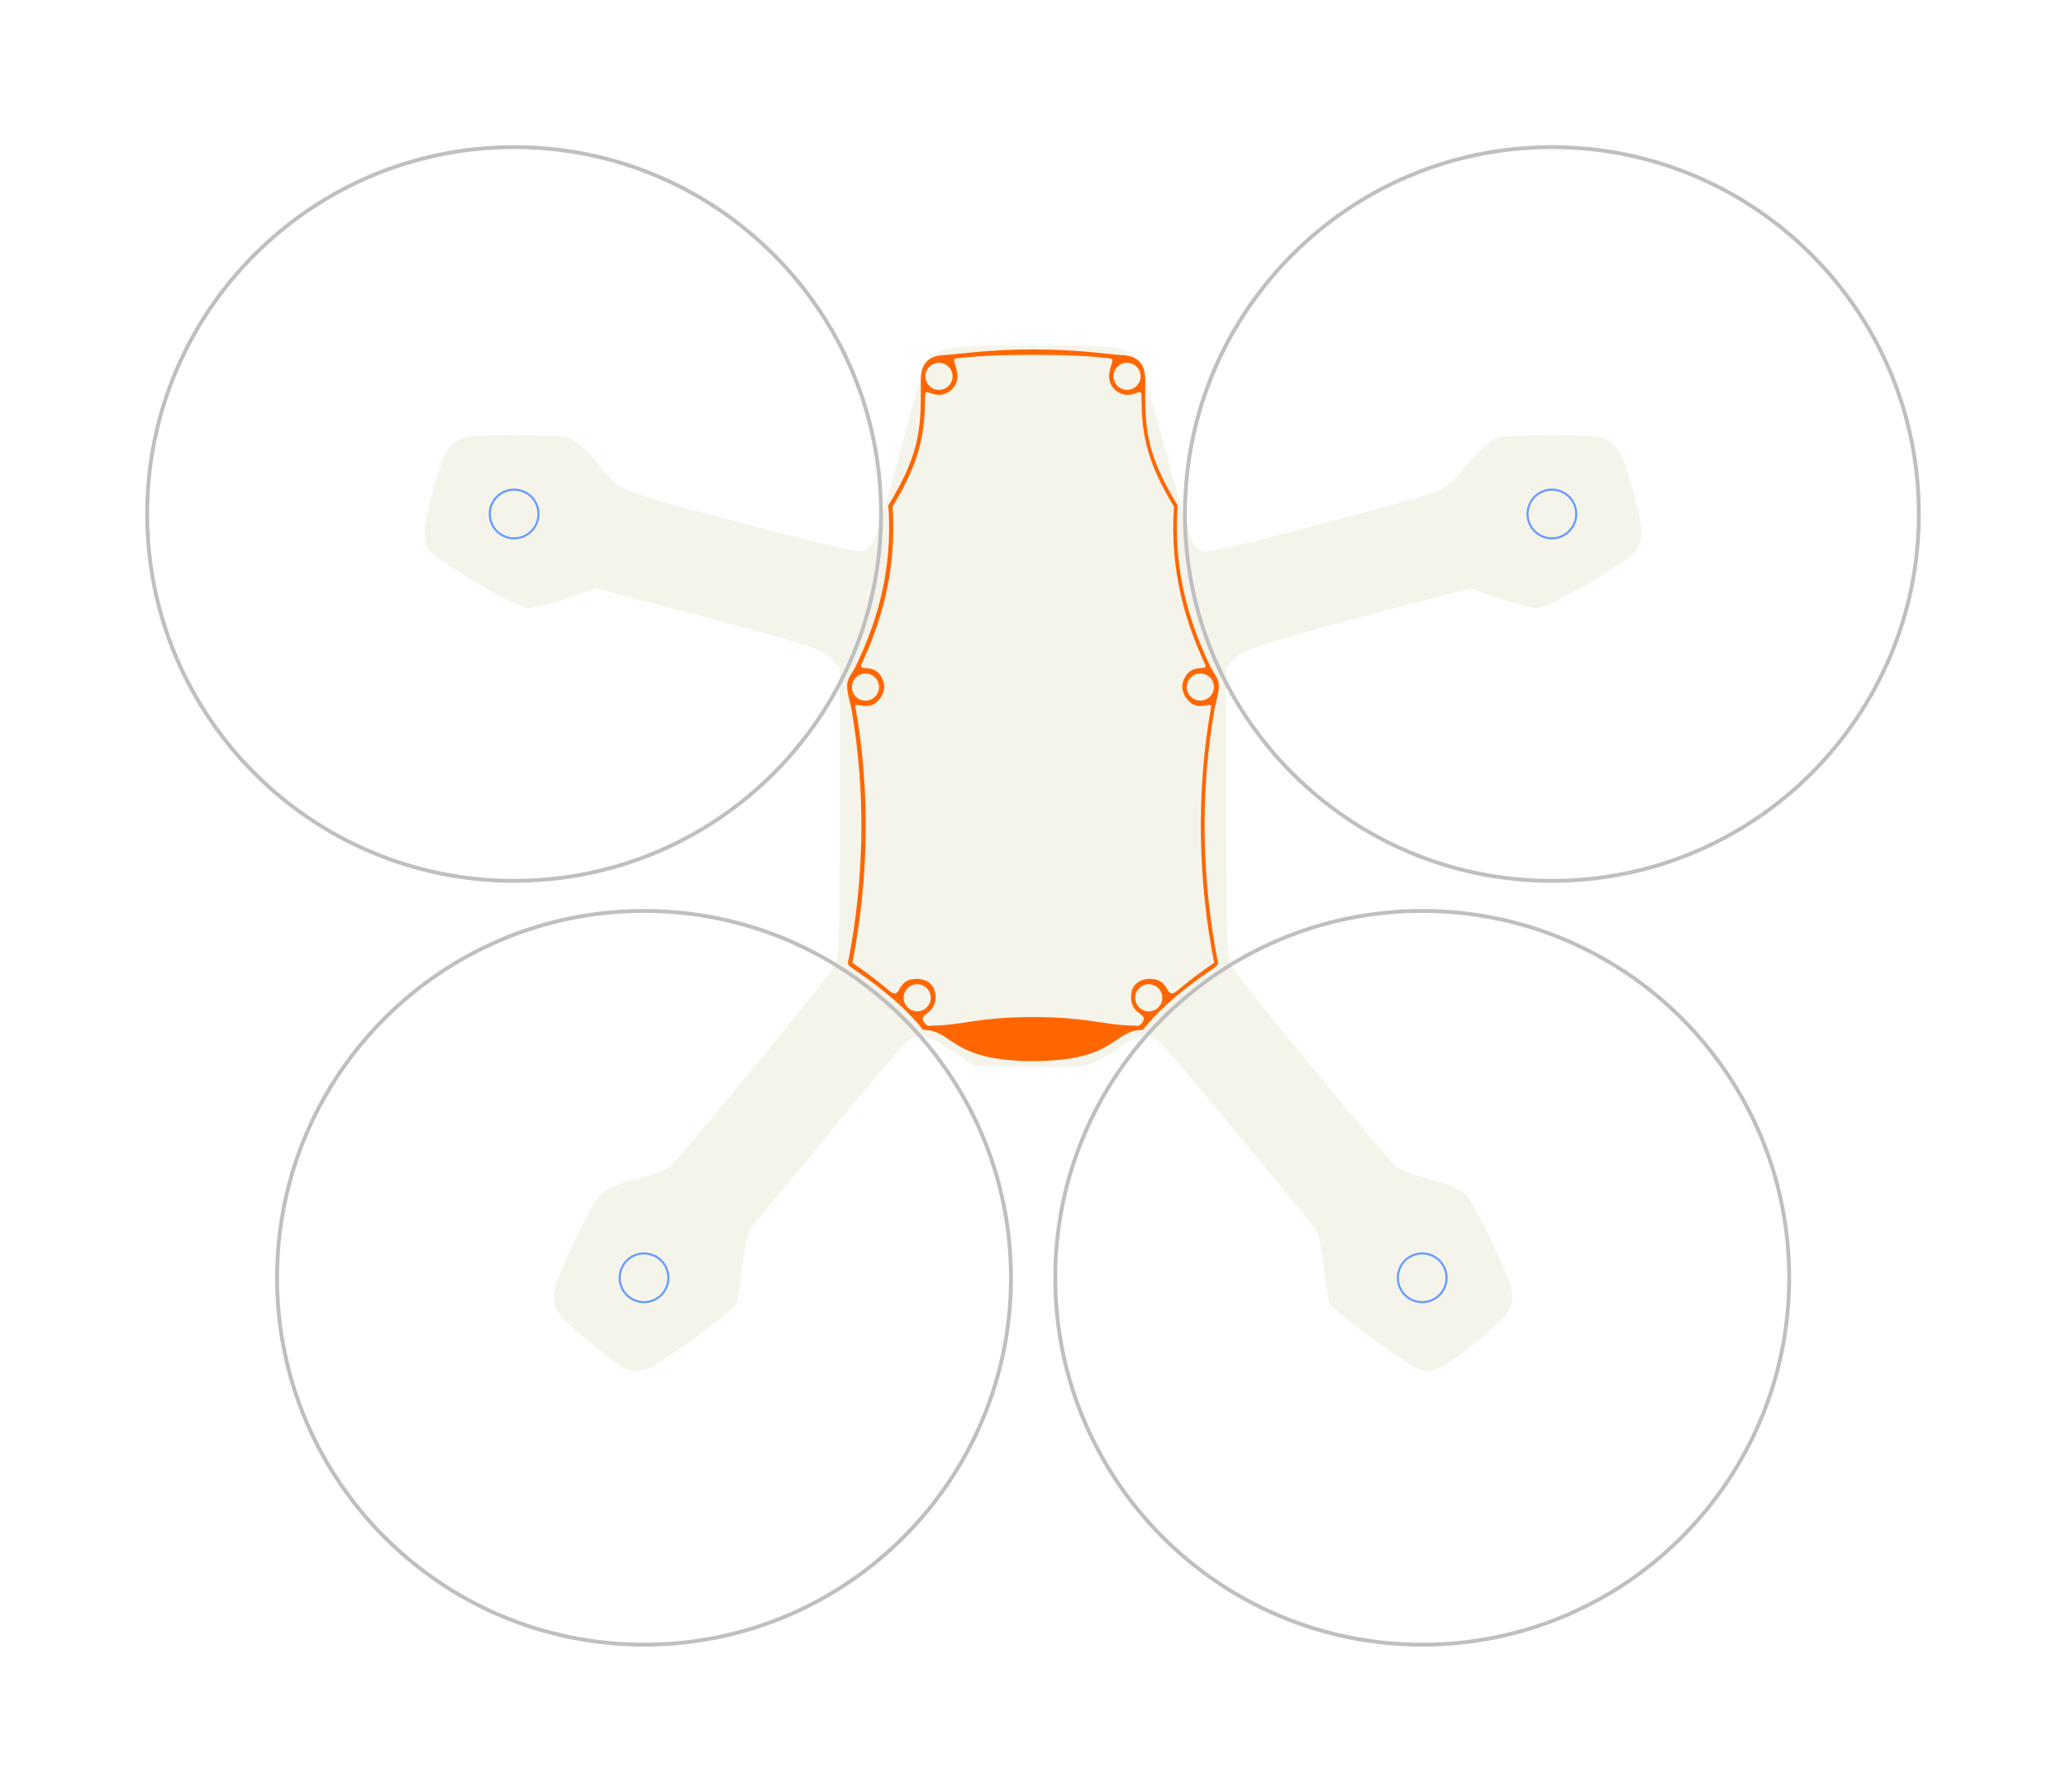
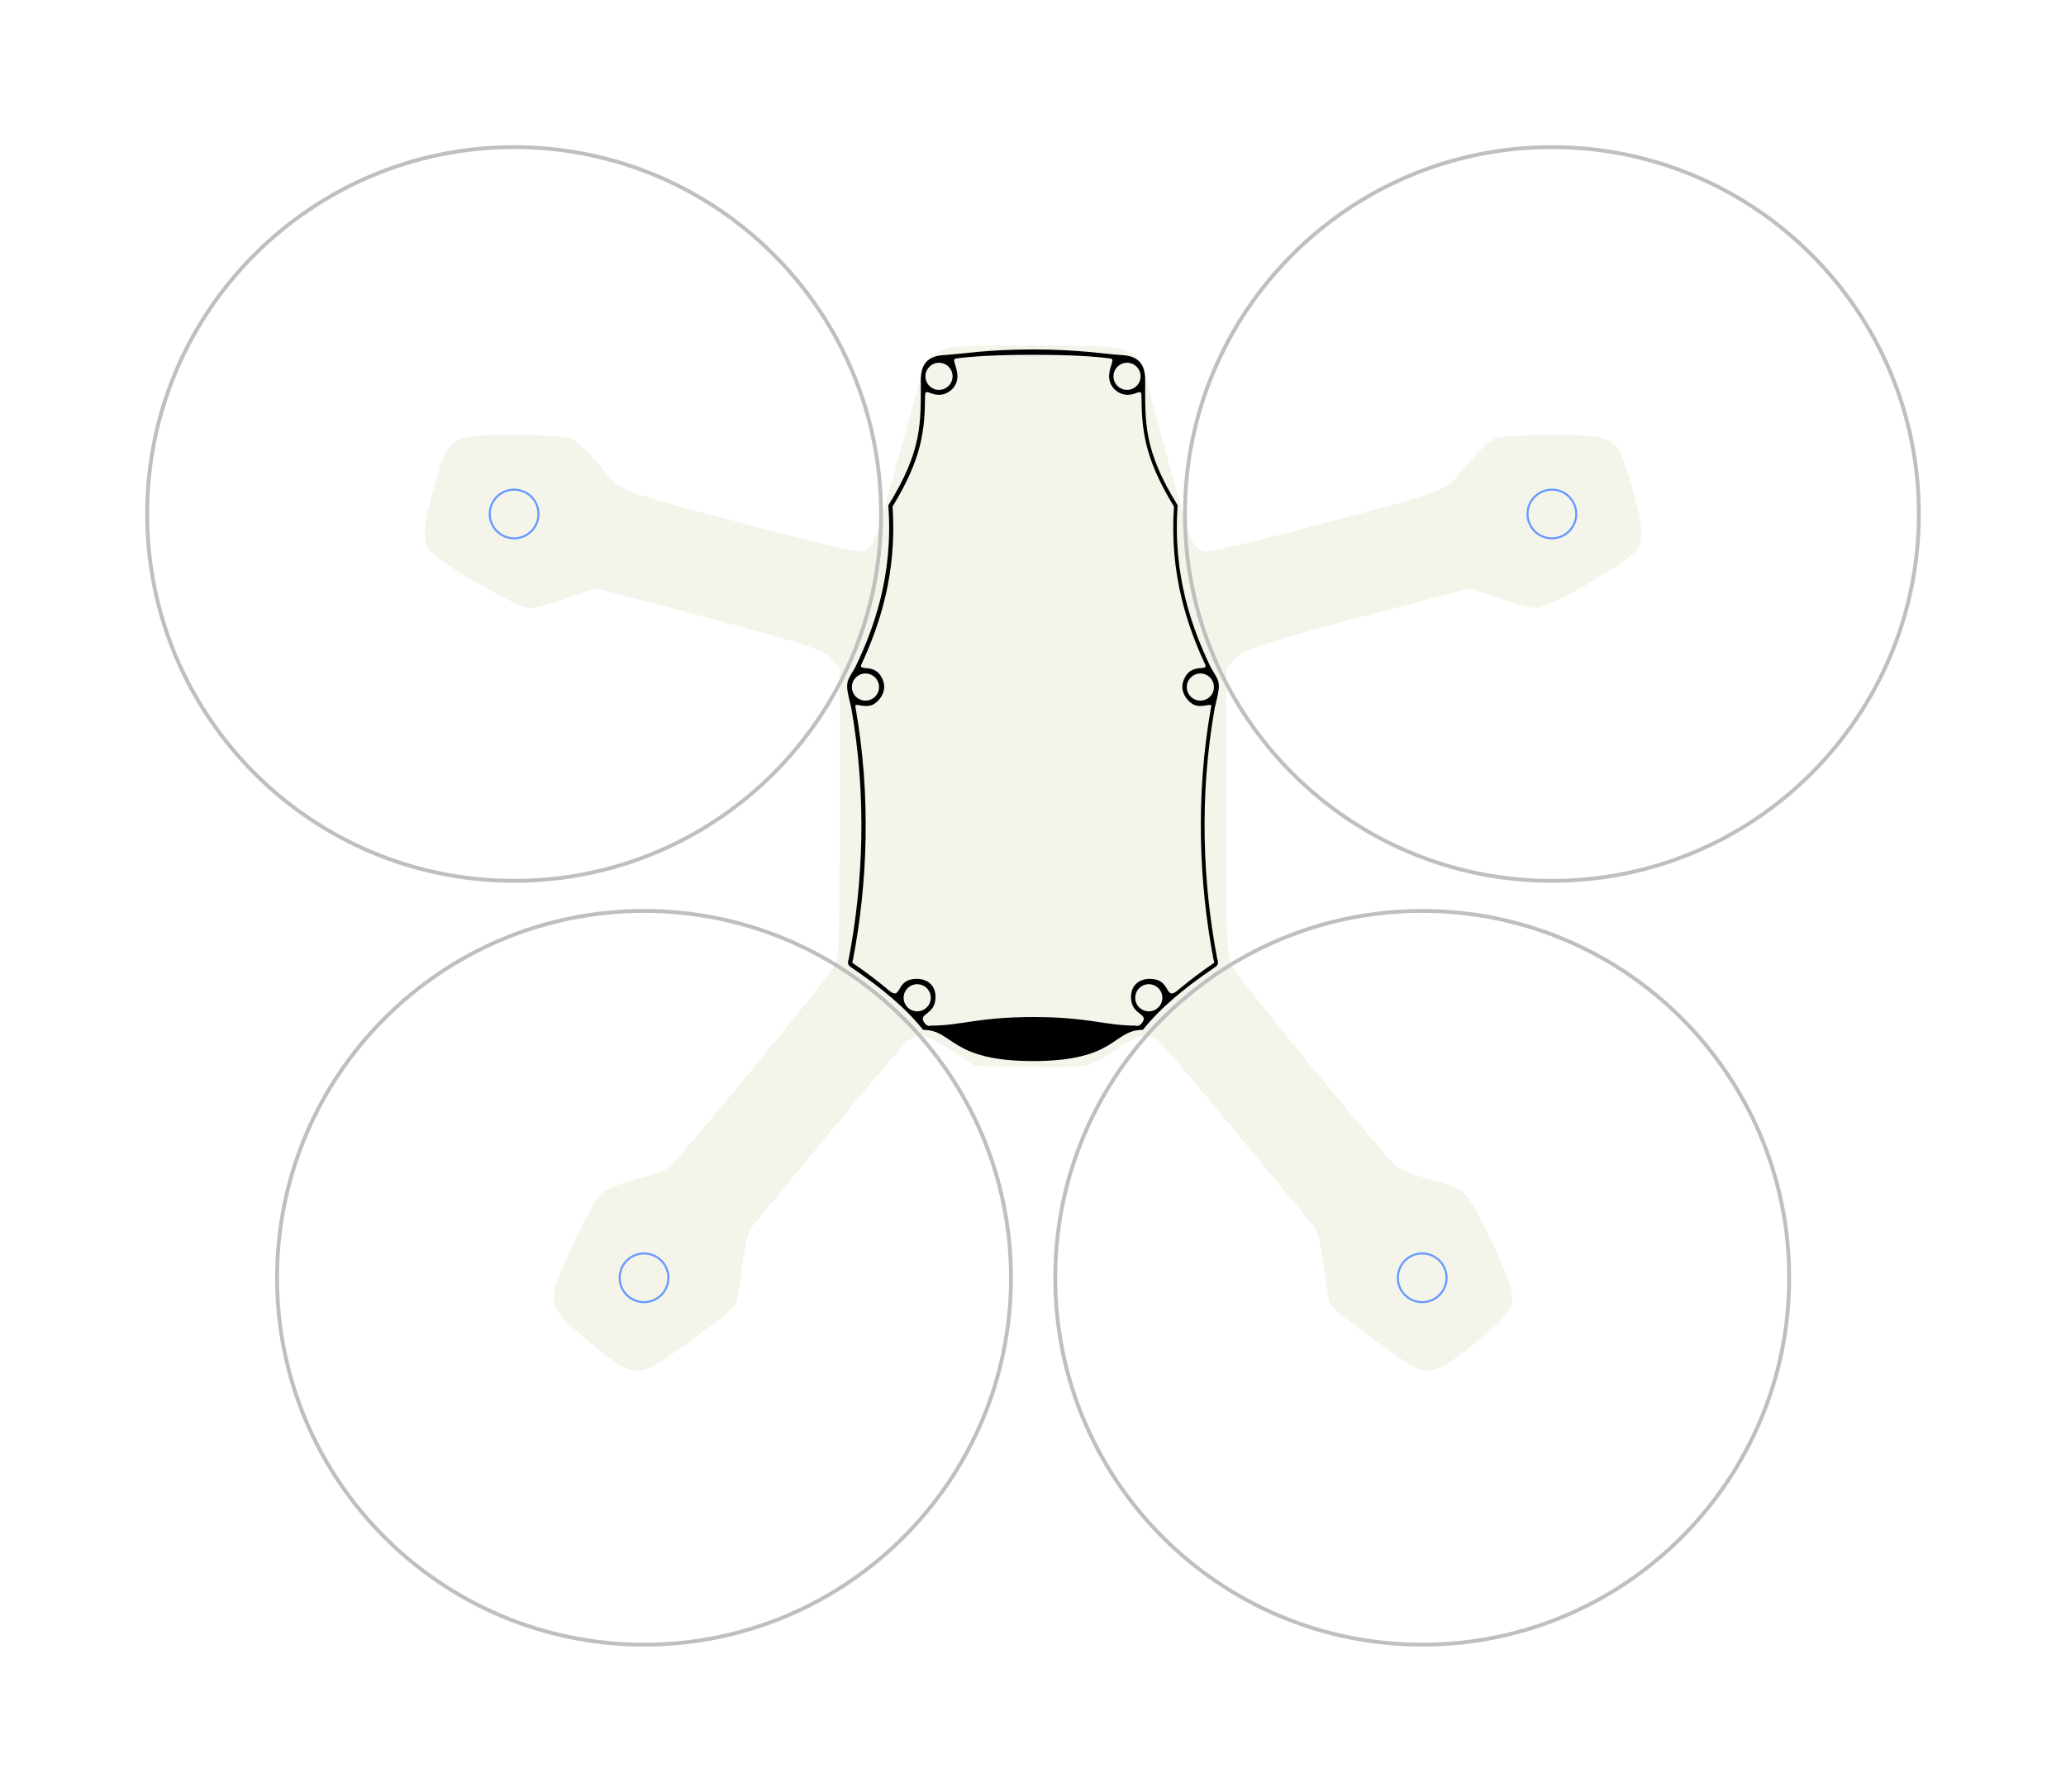
<svg xmlns="http://www.w3.org/2000/svg" width="284.514mm" height="246.814mm" viewBox="0 0 1008.122 874.537" id="svg6449" version="1.1">
  <defs id="defs6451" />
  <g id="layer4">
    <path style="color:#000000;clip-rule:nonzero;display:inline;overflow:visible;visibility:visible;opacity:1;isolation:auto;mix-blend-mode:normal;color-interpolation:sRGB;color-interpolation-filters:linearRGB;solid-color:#000000;solid-opacity:1;fill:#f5f4eb;fill-opacity:1;fill-rule:evenodd;stroke:none;stroke-width:1;stroke-linecap:butt;stroke-linejoin:round;stroke-miterlimit:4;stroke-dasharray:none;stroke-dashoffset:8.051;stroke-opacity:1;marker:none;color-rendering:auto;image-rendering:auto;shape-rendering:auto;text-rendering:auto;enable-background:accumulate" d="m 303.351,666.903 c -2.334,-1.218 -10.22,-7.247 -17.525,-13.398 -19.416,-16.35 -19.547,-17.193 -6.945,-44.655 5.445,-11.866 11.69,-23.396 13.877,-25.621 2.726,-2.773 8.165,-5.152 17.293,-7.563 7.324,-1.935 14.757,-4.675 16.519,-6.089 5.028,-4.037 77.708,-92.426 80.582,-97.999 2.28,-4.421 2.574,-13.001 2.574,-75.21 l 0,-70.219 -4.288,-4.795 c -4.389,-4.908 -13.162,-7.57 -100.047,-30.353 l -14.677,-3.849 -14.169,4.877 c -7.793,2.682 -16.025,4.829 -18.294,4.77 -6.375,-0.165 -46.392,-23.562 -49.032,-28.668 -3.208,-6.203 -2.618,-12.514 2.955,-31.641 6.926,-23.768 7.637,-24.216 38.506,-24.216 12.609,0 24.999,0.723 27.533,1.606 2.644,0.922 8.743,6.523 14.31,13.143 11.415,13.572 5.305,11.146 74.766,29.685 29.387,7.843 51.632,13.024 53.446,12.449 1.709,-0.542 4.085,-2.512 5.281,-4.376 1.195,-1.865 6.828,-20.581 12.517,-41.592 13.949,-51.516 12.575,-47.908 19.6,-51.492 5.552,-2.833 9.275,-3.082 45.927,-3.082 36.653,0 40.375,0.25 45.927,3.082 7.025,3.584 5.652,-0.025 19.6,51.492 5.689,21.011 11.322,39.727 12.517,41.592 1.196,1.865 3.572,3.834 5.281,4.376 1.814,0.576 24.059,-4.606 53.446,-12.449 69.461,-18.538 63.352,-16.113 74.766,-29.685 5.567,-6.62 11.667,-12.222 14.31,-13.143 2.534,-0.883 14.924,-1.606 27.533,-1.606 30.869,0 31.58,0.447 38.506,24.216 5.578,19.144 6.163,25.438 2.943,31.665 -2.671,5.165 -42.505,28.475 -48.946,28.642 -2.31,0.06 -10.576,-2.086 -18.369,-4.768 l -14.169,-4.877 -14.677,3.842 c -83.727,21.914 -95.69,25.548 -100.047,30.39 l -4.288,4.765 0,70.219 c 0,62.198 0.294,70.789 2.573,75.21 2.852,5.531 75.547,93.918 80.601,97.999 1.752,1.414 9.177,4.155 16.501,6.089 9.128,2.411 14.567,4.79 17.293,7.563 2.187,2.225 8.432,13.754 13.877,25.621 12.797,27.887 12.729,28.248 -8.797,46.15 -15.731,13.083 -22.38,16.001 -29.288,12.854 -6.333,-2.886 -41.066,-28.607 -42.222,-31.267 -0.606,-1.394 -1.966,-9.753 -3.023,-18.576 -1.122,-9.364 -2.88,-17.153 -4.224,-18.711 -1.266,-1.468 -17.909,-21.614 -36.983,-44.769 -19.074,-23.155 -36.405,-43.679 -38.513,-45.608 -5.588,-5.115 -10.352,-4.358 -21.767,3.458 -5.596,3.831 -12.439,7.391 -15.208,7.911 -2.769,0.519 -15.946,0.718 -29.283,0.44 l -24.249,-0.504 -11.131,-7.406 c -12.412,-8.259 -17.001,-9.05 -22.612,-3.898 -2.102,1.93 -19.43,22.453 -38.508,45.608 -19.078,23.155 -35.725,43.301 -36.994,44.769 -1.351,1.563 -3.104,9.32 -4.229,18.711 -1.057,8.823 -2.415,17.177 -3.018,18.564 -0.969,2.23 -20.227,16.893 -37.391,28.47 -6.8,4.586 -12.18,5.128 -18.449,1.858 z" id="path6447-6" />
  </g>
  <g id="layer3" style="display:inline">
    <g id="g6425-1" transform="matrix(3.543307,0,0,3.543307,565.9341,489.734)" style="display:inline;opacity:1">
      <g id="g6401-5">
        <ellipse ry="50.535" rx="50.535" cy="-67.414" cx="-88.919" id="ellipse6403-8" style="color:#000000;clip-rule:nonzero;display:inline;overflow:visible;visibility:visible;opacity:1;isolation:auto;mix-blend-mode:normal;color-interpolation:sRGB;color-interpolation-filters:linearRGB;solid-color:#000000;solid-opacity:1;fill:none;fill-opacity:1;fill-rule:evenodd;stroke:#bfbfbf;stroke-width:0.53;stroke-linecap:butt;stroke-linejoin:round;stroke-miterlimit:4;stroke-dasharray:none;stroke-dashoffset:8.051;stroke-opacity:1;marker:none;color-rendering:auto;image-rendering:auto;shape-rendering:auto;text-rendering:auto;enable-background:accumulate" />
        <ellipse ry="3.355" rx="3.355" cy="-67.414" cx="-88.919" id="ellipse6405-4" style="color:#000000;clip-rule:nonzero;display:inline;overflow:visible;visibility:visible;opacity:1;isolation:auto;mix-blend-mode:normal;color-interpolation:sRGB;color-interpolation-filters:linearRGB;solid-color:#000000;solid-opacity:1;fill:none;fill-opacity:1;fill-rule:evenodd;stroke:#6699ff;stroke-width:0.282;stroke-linecap:butt;stroke-linejoin:round;stroke-miterlimit:4;stroke-dasharray:none;stroke-dashoffset:8.051;stroke-opacity:1;marker:none;color-rendering:auto;image-rendering:auto;shape-rendering:auto;text-rendering:auto;enable-background:accumulate" />
      </g>
      <g id="g6407-3">
        <ellipse style="color:#000000;clip-rule:nonzero;display:inline;overflow:visible;visibility:visible;opacity:1;isolation:auto;mix-blend-mode:normal;color-interpolation:sRGB;color-interpolation-filters:linearRGB;solid-color:#000000;solid-opacity:1;fill:none;fill-opacity:1;fill-rule:evenodd;stroke:#bfbfbf;stroke-width:0.53;stroke-linecap:butt;stroke-linejoin:round;stroke-miterlimit:4;stroke-dasharray:none;stroke-dashoffset:8.051;stroke-opacity:1;marker:none;color-rendering:auto;image-rendering:auto;shape-rendering:auto;text-rendering:auto;enable-background:accumulate" id="ellipse6409-7" cx="53.995" cy="-67.414" rx="50.535" ry="50.535" />
        <ellipse style="color:#000000;clip-rule:nonzero;display:inline;overflow:visible;visibility:visible;opacity:1;isolation:auto;mix-blend-mode:normal;color-interpolation:sRGB;color-interpolation-filters:linearRGB;solid-color:#000000;solid-opacity:1;fill:none;fill-opacity:1;fill-rule:evenodd;stroke:#6699ff;stroke-width:0.282;stroke-linecap:butt;stroke-linejoin:round;stroke-miterlimit:4;stroke-dasharray:none;stroke-dashoffset:8.051;stroke-opacity:1;marker:none;color-rendering:auto;image-rendering:auto;shape-rendering:auto;text-rendering:auto;enable-background:accumulate" id="ellipse6411-3" cx="53.995" cy="-67.414" rx="3.355" ry="3.355" />
      </g>
      <g id="g6413-2" transform="translate(17.89001,105.2139)">
        <ellipse style="color:#000000;clip-rule:nonzero;display:inline;overflow:visible;visibility:visible;opacity:1;isolation:auto;mix-blend-mode:normal;color-interpolation:sRGB;color-interpolation-filters:linearRGB;solid-color:#000000;solid-opacity:1;fill:none;fill-opacity:1;fill-rule:evenodd;stroke:#bfbfbf;stroke-width:0.53;stroke-linecap:butt;stroke-linejoin:round;stroke-miterlimit:4;stroke-dasharray:none;stroke-dashoffset:8.051;stroke-opacity:1;marker:none;color-rendering:auto;image-rendering:auto;shape-rendering:auto;text-rendering:auto;enable-background:accumulate" id="ellipse6415-3" cx="-88.919" cy="-67.414" rx="50.535" ry="50.535" />
        <ellipse style="color:#000000;clip-rule:nonzero;display:inline;overflow:visible;visibility:visible;opacity:1;isolation:auto;mix-blend-mode:normal;color-interpolation:sRGB;color-interpolation-filters:linearRGB;solid-color:#000000;solid-opacity:1;fill:none;fill-opacity:1;fill-rule:evenodd;stroke:#6699ff;stroke-width:0.282;stroke-linecap:butt;stroke-linejoin:round;stroke-miterlimit:4;stroke-dasharray:none;stroke-dashoffset:8.051;stroke-opacity:1;marker:none;color-rendering:auto;image-rendering:auto;shape-rendering:auto;text-rendering:auto;enable-background:accumulate" id="ellipse6417-1" cx="-88.919" cy="-67.414" rx="3.355" ry="3.355" />
      </g>
      <g id="g6419-4" transform="translate(-17.85779,105.2139)">
        <ellipse ry="50.535" rx="50.535" cy="-67.414" cx="53.995" id="ellipse6421-0" style="color:#000000;clip-rule:nonzero;display:inline;overflow:visible;visibility:visible;opacity:1;isolation:auto;mix-blend-mode:normal;color-interpolation:sRGB;color-interpolation-filters:linearRGB;solid-color:#000000;solid-opacity:1;fill:none;fill-opacity:1;fill-rule:evenodd;stroke:#bfbfbf;stroke-width:0.53;stroke-linecap:butt;stroke-linejoin:round;stroke-miterlimit:4;stroke-dasharray:none;stroke-dashoffset:8.051;stroke-opacity:1;marker:none;color-rendering:auto;image-rendering:auto;shape-rendering:auto;text-rendering:auto;enable-background:accumulate" />
        <ellipse ry="3.355" rx="3.355" cy="-67.414" cx="53.995" id="ellipse6423-2" style="color:#000000;clip-rule:nonzero;display:inline;overflow:visible;visibility:visible;opacity:1;isolation:auto;mix-blend-mode:normal;color-interpolation:sRGB;color-interpolation-filters:linearRGB;solid-color:#000000;solid-opacity:1;fill:none;fill-opacity:1;fill-rule:evenodd;stroke:#6699ff;stroke-width:0.282;stroke-linecap:butt;stroke-linejoin:round;stroke-miterlimit:4;stroke-dasharray:none;stroke-dashoffset:8.051;stroke-opacity:1;marker:none;color-rendering:auto;image-rendering:auto;shape-rendering:auto;text-rendering:auto;enable-background:accumulate" />
      </g>
    </g>
  </g>
  <g id="layer1" transform="translate(1121.204,53.47787)" style="display:inline">
    <g id="g7074">
      <g id="g7090" transform="translate(180.1595,778.2595)">
        <path style="color:#000000;clip-rule:nonzero;display:inline;overflow:visible;visibility:visible;opacity:1;isolation:auto;mix-blend-mode:normal;color-interpolation:sRGB;color-interpolation-filters:linearRGB;solid-color:#000000;solid-opacity:1;fill:#f7f7f7;fill-opacity:1;fill-rule:evenodd;stroke:none;stroke-width:1;stroke-linecap:butt;stroke-linejoin:round;stroke-miterlimit:4;stroke-dasharray:none;stroke-dashoffset:8.051;stroke-opacity:1;marker:none;color-rendering:auto;image-rendering:auto;shape-rendering:auto;text-rendering:auto;enable-background:accumulate" d="m 145.312,131.69 c -2.334,-1.218 -10.22,-7.247 -17.525,-13.398 -19.416,-16.35 -19.547,-17.193 -6.945,-44.655 5.445,-11.866 11.69,-23.396 13.877,-25.621 2.726,-2.773 8.165,-5.152 17.293,-7.563 7.324,-1.935 14.757,-4.675 16.519,-6.089 5.028,-4.037 77.708,-92.426 80.582,-97.999 2.28,-4.421 2.574,-13.001 2.574,-75.21 l 0,-70.219 -4.288,-4.795 c -4.389,-4.908 -13.162,-7.57 -100.047,-30.353 l -14.677,-3.849 -14.169,4.877 c -7.793,2.682 -16.025,4.829 -18.294,4.77 -6.375,-0.165 -46.392,-23.562 -49.032,-28.668 -3.208,-6.203 -2.618,-12.514 2.955,-31.641 6.926,-23.768 7.637,-24.216 38.506,-24.216 12.609,0 24.999,0.723 27.533,1.606 2.644,0.922 8.743,6.523 14.31,13.143 11.415,13.572 5.305,11.146 74.766,29.685 29.387,7.843 51.632,13.024 53.446,12.449 1.709,-0.542 4.085,-2.512 5.281,-4.376 1.195,-1.865 6.828,-20.581 12.517,-41.592 13.949,-51.516 12.575,-47.908 19.6,-51.492 5.552,-2.833 9.275,-3.082 45.927,-3.082 36.653,0 40.375,0.25 45.927,3.082 7.025,3.584 5.652,-0.025 19.6,51.492 5.689,21.011 11.322,39.727 12.517,41.592 1.196,1.865 3.572,3.834 5.281,4.376 1.814,0.576 24.059,-4.606 53.446,-12.449 69.461,-18.538 63.352,-16.113 74.766,-29.685 5.567,-6.62 11.667,-12.222 14.31,-13.143 2.534,-0.883 14.924,-1.606 27.533,-1.606 30.869,0 31.58,0.447 38.506,24.216 5.578,19.144 6.163,25.438 2.943,31.665 -2.671,5.165 -42.505,28.475 -48.946,28.642 -2.31,0.06 -10.576,-2.086 -18.369,-4.768 l -14.169,-4.877 -14.677,3.842 c -83.727,21.914 -95.69,25.548 -100.047,30.39 l -4.288,4.765 0,70.219 c 0,62.198 0.294,70.789 2.573,75.21 2.852,5.531 75.547,93.918 80.601,97.999 1.752,1.414 9.177,4.155 16.501,6.089 9.128,2.411 14.567,4.79 17.293,7.563 2.187,2.225 8.432,13.754 13.877,25.621 12.797,27.887 12.729,28.248 -8.797,46.15 -15.731,13.083 -22.38,16.001 -29.288,12.854 -6.333,-2.886 -41.066,-28.607 -42.222,-31.267 -0.606,-1.394 -1.966,-9.753 -3.023,-18.576 -1.122,-9.364 -2.88,-17.153 -4.224,-18.711 -1.266,-1.468 -17.909,-21.614 -36.983,-44.769 -19.074,-23.155 -36.405,-43.679 -38.513,-45.608 -5.588,-5.115 -10.352,-4.358 -21.767,3.458 -5.596,3.831 -12.439,7.391 -15.208,7.911 -2.769,0.519 -15.946,0.718 -29.283,0.44 l -24.249,-0.504 -11.131,-7.406 c -12.412,-8.259 -17.001,-9.05 -22.612,-3.898 -2.102,1.93 -19.43,22.453 -38.508,45.608 -19.078,23.155 -35.725,43.301 -36.994,44.769 -1.351,1.563 -3.104,9.32 -4.229,18.711 -1.057,8.823 -2.415,17.177 -3.018,18.564 -0.969,2.23 -20.227,16.893 -37.391,28.47 -6.8,4.586 -12.18,5.128 -18.449,1.858 z" id="path6447" />
        <g id="g6425" transform="matrix(3.543307,0,0,3.543307,407.8947,-45.47911)" style="display:inline;opacity:1">
          <g id="g6401">
            <ellipse ry="50.535" rx="50.535" cy="-67.414" cx="-88.919" id="ellipse6403" style="color:#000000;clip-rule:nonzero;display:inline;overflow:visible;visibility:visible;opacity:1;isolation:auto;mix-blend-mode:normal;color-interpolation:sRGB;color-interpolation-filters:linearRGB;solid-color:#000000;solid-opacity:1;fill:none;fill-opacity:1;fill-rule:evenodd;stroke:#6699ff;stroke-width:0.53;stroke-linecap:butt;stroke-linejoin:round;stroke-miterlimit:4;stroke-dasharray:none;stroke-dashoffset:8.051;stroke-opacity:1;marker:none;color-rendering:auto;image-rendering:auto;shape-rendering:auto;text-rendering:auto;enable-background:accumulate" />
            <ellipse ry="3.355" rx="3.355" cy="-67.414" cx="-88.919" id="ellipse6405" style="color:#000000;clip-rule:nonzero;display:inline;overflow:visible;visibility:visible;opacity:1;isolation:auto;mix-blend-mode:normal;color-interpolation:sRGB;color-interpolation-filters:linearRGB;solid-color:#000000;solid-opacity:1;fill:none;fill-opacity:1;fill-rule:evenodd;stroke:#6699ff;stroke-width:0.282;stroke-linecap:butt;stroke-linejoin:round;stroke-miterlimit:4;stroke-dasharray:none;stroke-dashoffset:8.051;stroke-opacity:1;marker:none;color-rendering:auto;image-rendering:auto;shape-rendering:auto;text-rendering:auto;enable-background:accumulate" />
          </g>
          <g id="g6407">
            <ellipse style="color:#000000;clip-rule:nonzero;display:inline;overflow:visible;visibility:visible;opacity:1;isolation:auto;mix-blend-mode:normal;color-interpolation:sRGB;color-interpolation-filters:linearRGB;solid-color:#000000;solid-opacity:1;fill:none;fill-opacity:1;fill-rule:evenodd;stroke:#6699ff;stroke-width:0.53;stroke-linecap:butt;stroke-linejoin:round;stroke-miterlimit:4;stroke-dasharray:none;stroke-dashoffset:8.051;stroke-opacity:1;marker:none;color-rendering:auto;image-rendering:auto;shape-rendering:auto;text-rendering:auto;enable-background:accumulate" id="ellipse6409" cx="53.995" cy="-67.414" rx="50.535" ry="50.535" />
            <ellipse style="color:#000000;clip-rule:nonzero;display:inline;overflow:visible;visibility:visible;opacity:1;isolation:auto;mix-blend-mode:normal;color-interpolation:sRGB;color-interpolation-filters:linearRGB;solid-color:#000000;solid-opacity:1;fill:none;fill-opacity:1;fill-rule:evenodd;stroke:#6699ff;stroke-width:0.282;stroke-linecap:butt;stroke-linejoin:round;stroke-miterlimit:4;stroke-dasharray:none;stroke-dashoffset:8.051;stroke-opacity:1;marker:none;color-rendering:auto;image-rendering:auto;shape-rendering:auto;text-rendering:auto;enable-background:accumulate" id="ellipse6411" cx="53.995" cy="-67.414" rx="3.355" ry="3.355" />
          </g>
          <g id="g6413" transform="translate(17.89001,105.2139)">
            <ellipse style="color:#000000;clip-rule:nonzero;display:inline;overflow:visible;visibility:visible;opacity:1;isolation:auto;mix-blend-mode:normal;color-interpolation:sRGB;color-interpolation-filters:linearRGB;solid-color:#000000;solid-opacity:1;fill:none;fill-opacity:1;fill-rule:evenodd;stroke:#6699ff;stroke-width:0.53;stroke-linecap:butt;stroke-linejoin:round;stroke-miterlimit:4;stroke-dasharray:none;stroke-dashoffset:8.051;stroke-opacity:1;marker:none;color-rendering:auto;image-rendering:auto;shape-rendering:auto;text-rendering:auto;enable-background:accumulate" id="ellipse6415" cx="-88.919" cy="-67.414" rx="50.535" ry="50.535" />
            <ellipse style="color:#000000;clip-rule:nonzero;display:inline;overflow:visible;visibility:visible;opacity:1;isolation:auto;mix-blend-mode:normal;color-interpolation:sRGB;color-interpolation-filters:linearRGB;solid-color:#000000;solid-opacity:1;fill:none;fill-opacity:1;fill-rule:evenodd;stroke:#6699ff;stroke-width:0.282;stroke-linecap:butt;stroke-linejoin:round;stroke-miterlimit:4;stroke-dasharray:none;stroke-dashoffset:8.051;stroke-opacity:1;marker:none;color-rendering:auto;image-rendering:auto;shape-rendering:auto;text-rendering:auto;enable-background:accumulate" id="ellipse6417" cx="-88.919" cy="-67.414" rx="3.355" ry="3.355" />
          </g>
          <g id="g6419" transform="translate(-17.85779,105.2139)">
            <ellipse ry="50.535" rx="50.535" cy="-67.414" cx="53.995" id="ellipse6421" style="color:#000000;clip-rule:nonzero;display:inline;overflow:visible;visibility:visible;opacity:1;isolation:auto;mix-blend-mode:normal;color-interpolation:sRGB;color-interpolation-filters:linearRGB;solid-color:#000000;solid-opacity:1;fill:none;fill-opacity:1;fill-rule:evenodd;stroke:#6699ff;stroke-width:0.53;stroke-linecap:butt;stroke-linejoin:round;stroke-miterlimit:4;stroke-dasharray:none;stroke-dashoffset:8.051;stroke-opacity:1;marker:none;color-rendering:auto;image-rendering:auto;shape-rendering:auto;text-rendering:auto;enable-background:accumulate" />
            <ellipse ry="3.355" rx="3.355" cy="-67.414" cx="53.995" id="ellipse6423" style="color:#000000;clip-rule:nonzero;display:inline;overflow:visible;visibility:visible;opacity:1;isolation:auto;mix-blend-mode:normal;color-interpolation:sRGB;color-interpolation-filters:linearRGB;solid-color:#000000;solid-opacity:1;fill:none;fill-opacity:1;fill-rule:evenodd;stroke:#6699ff;stroke-width:0.282;stroke-linecap:butt;stroke-linejoin:round;stroke-miterlimit:4;stroke-dasharray:none;stroke-dashoffset:8.051;stroke-opacity:1;marker:none;color-rendering:auto;image-rendering:auto;shape-rendering:auto;text-rendering:auto;enable-background:accumulate" />
          </g>
        </g>
      </g>
    </g>
    <path style="display:inline;opacity:1;fill:#ff6600;fill-opacity:1;fill-rule:evenodd;stroke:none;stroke-width:0.282px;stroke-linecap:butt;stroke-linejoin:miter;stroke-opacity:1" d="m 526.014,411.644 0,0 c -22.497,0.032 -34.91,2.265 -43.77,2.807 -9.09,0.555 -10.535,6.491 -10.811,11.021 0,22.012 1.021,34.865 -15.85,62.287 2.512,34.036 -7.103,60.273 -16.186,79.129 -4.318,7.424 -5.19,6.684 -1.938,19.516 7.748,43.666 5.799,86.079 -1.146,122.5 -0.74,2.536 -0.56,3.205 1.387,4.512 14.742,9.992 26.19,19.515 34.873,30.34 14.887,0 12.833,15.231 53.606,15.231 41.049,0 38.719,-15.231 53.606,-15.231 8.683,-10.825 20.131,-20.348 34.873,-30.34 1.947,-1.307 2.127,-1.975 1.387,-4.512 -6.946,-36.421 -8.894,-78.834 -1.146,-122.5 3.252,-12.831 2.381,-12.092 -1.938,-19.516 -9.082,-18.856 -18.698,-45.093 -16.186,-79.129 -16.871,-27.422 -15.85,-40.275 -15.85,-62.287 -0.276,-4.531 -1.721,-10.466 -10.811,-11.021 -8.86,-0.541 -21.273,-2.774 -43.77,-2.807 l 0,0 -0.168,0 c -0.057,-1.1e-4 -0.109,0 -0.166,0 z m -2.094,2.397 0.002,0 2,0 0.779,0 2,0 c 0.158,0 0.316,0 0.473,0.011 15.877,0.223 26.611,0.981 34.768,2.01 2.347,0.296 -0.227,3.197 -0.602,7.957 -0.495,6.285 5.215,10.25 9.656,9.734 3.637,-0.059 6.07,-3.051 6.104,0.32 0.117,17.229 1.53,30.755 15.865,54.268 -2.238,32.599 6.433,58.208 15.137,76.896 1.935,3.85 -6.163,-0.678 -9.818,6.523 -3.795,6.951 2.185,12.319 4.346,13.283 4.277,1.908 8.76,-1.226 8.51,0.814 -0.013,0.053 -0.026,0.107 -0.035,0.16 -7.803,43.978 -5.843,86.655 1.148,123.316 0.015,0.07 0.035,0.139 0.057,0.207 0.32,1.095 0.284,1.464 0.311,1.404 -0.04,0.036 -0.204,0.211 -0.789,0.604 l -0.008,0.007 c -5.332,3.614 -10.888,7.792 -16.229,12.227 -7.089,6.496 -3.996,-3.343 -12.059,-4.713 -6.522,-1.108 -11.706,2.261 -11.529,8.975 0.239,9.088 9.476,7.363 5.018,12.793 -1.702,1.571 -2.676,0.85 -2.676,0.85 -14.954,0 -22.949,-4.19 -50.037,-4.19 -27.088,-0.004 -35.083,4.186 -50.037,4.186 0,0 -0.972,0.721 -2.674,-0.85 -4.458,-5.43 4.776,-3.705 5.016,-12.793 0.177,-6.713 -5.005,-10.083 -11.527,-8.975 -8.062,1.37 -4.971,11.209 -12.061,4.713 -5.34,-4.435 -10.896,-8.612 -16.229,-12.227 l -0.006,-0.007 c -0.585,-0.393 -0.749,-0.568 -0.789,-0.603 0.027,0.059 -0.007,-0.309 0.312,-1.404 0.023,-0.068 0.041,-0.137 0.055,-0.207 6.991,-36.661 8.952,-79.338 1.148,-123.316 -0.007,-0.053 -0.019,-0.107 -0.033,-0.16 -0.25,-2.041 4.23,1.093 8.508,-0.814 2.161,-0.964 8.14,-6.332 4.346,-13.283 -3.655,-7.202 -11.751,-2.673 -9.816,-6.523 8.704,-18.688 17.373,-44.297 15.135,-76.897 14.335,-23.513 15.748,-37.039 15.865,-54.268 0.033,-3.371 2.467,-0.379 6.104,-0.32 4.441,0.516 10.151,-3.449 9.656,-9.734 -0.375,-4.76 -2.949,-7.661 -0.602,-7.957 8.156,-1.028 18.892,-1.787 34.77,-2.01 0.156,0 0.312,0 0.469,-0.011 z m -43.605,4.105 c 3.656,2.2e-4 6.619,2.964 6.619,6.619 -2.1e-4,3.656 -2.964,6.619 -6.619,6.619 -3.656,-1.7e-4 -6.619,-2.964 -6.619,-6.619 2.6e-4,-3.655 2.964,-6.619 6.619,-6.619 z m 91.76,0 c 3.656,2.2e-4 6.619,2.964 6.619,6.619 -2e-4,3.656 -2.964,6.619 -6.619,6.619 -3.656,8.2e-4 -6.621,-2.963 -6.621,-6.619 2.6e-4,-3.656 2.965,-6.62 6.621,-6.619 z M 444.436,569.81 c 3.656,2.1e-4 6.619,2.964 6.619,6.619 8.5e-4,3.656 -2.963,6.621 -6.619,6.621 -3.656,-2.5e-4 -6.62,-2.965 -6.619,-6.621 2.4e-4,-3.656 2.964,-6.619 6.619,-6.619 z m 163.414,0 c 3.656,2.1e-4 6.619,2.964 6.619,6.619 8.5e-4,3.656 -2.963,6.621 -6.619,6.621 -3.656,-2.5e-4 -6.62,-2.965 -6.619,-6.621 2.4e-4,-3.656 2.964,-6.619 6.619,-6.619 z M 469.68,721.47 c 3.656,2.5e-4 6.619,2.964 6.619,6.619 -2.3e-4,3.656 -2.964,6.619 -6.619,6.619 -3.656,-2.4e-4 -6.619,-2.964 -6.619,-6.619 2.4e-4,-3.656 2.964,-6.619 6.619,-6.619 z m 113,0 c 3.656,2.5e-4 6.619,2.964 6.619,6.619 -2.4e-4,3.656 -2.964,6.619 -6.619,6.619 -3.656,-2.4e-4 -6.619,-2.964 -6.619,-6.619 2.4e-4,-3.656 2.964,-6.619 6.619,-6.619 z" id="path6384" />
-     <path style="display:inline;opacity:1;fill:#ff6600;fill-opacity:1;fill-rule:evenodd;stroke:none;stroke-width:0.282px;stroke-linecap:butt;stroke-linejoin:miter;stroke-opacity:1" d="m -617.31,117.072 0,0 c -22.497,0.032 -34.91,2.265 -43.77,2.807 -9.09,0.555 -10.535,6.491 -10.811,11.021 0,22.012 1.021,34.865 -15.85,62.287 2.512,34.036 -7.103,60.273 -16.186,79.129 -4.318,7.424 -5.19,6.684 -1.938,19.516 7.748,43.666 5.799,86.079 -1.146,122.5 -0.74,2.536 -0.56,3.205 1.387,4.512 14.742,9.992 26.19,19.515 34.873,30.34 14.887,0 12.833,15.231 53.606,15.231 41.049,0 38.719,-15.231 53.606,-15.231 8.683,-10.825 20.131,-20.348 34.873,-30.34 1.947,-1.307 2.127,-1.975 1.387,-4.512 -6.946,-36.421 -8.894,-78.834 -1.146,-122.5 3.252,-12.831 2.381,-12.092 -1.938,-19.516 -9.082,-18.856 -18.698,-45.093 -16.186,-79.129 -16.871,-27.422 -15.85,-40.275 -15.85,-62.287 -0.276,-4.531 -1.721,-10.466 -10.811,-11.021 -8.86,-0.541 -21.273,-2.774 -43.77,-2.807 l 0,0 -0.168,0 c -0.057,-1.1e-4 -0.109,0 -0.166,0 z m 37.928,4.417 c 2.347,0.296 -0.227,3.197 -0.602,7.957 -0.495,6.285 5.215,10.25 9.656,9.734 3.637,-0.059 6.07,-3.051 6.104,0.32 0.117,17.229 1.53,30.755 15.865,54.268 -2.238,32.599 6.433,58.208 15.137,76.896 1.935,3.85 -6.163,-0.678 -9.818,6.523 -3.795,6.951 2.185,12.319 4.346,13.283 4.277,1.908 8.76,-1.226 8.51,0.814 -0.013,0.053 -0.026,0.107 -0.035,0.16 -7.803,43.978 -5.843,86.655 1.148,123.316 0.015,0.07 0.035,0.139 0.057,0.207 0.32,1.095 0.284,1.464 0.311,1.404 -0.04,0.036 -0.204,0.211 -0.789,0.604 l -0.008,0.007 c -5.332,3.614 -10.888,7.792 -16.229,12.227 -7.089,6.496 -3.996,-3.343 -12.059,-4.713 -6.522,-1.108 -11.706,2.261 -11.529,8.975 0.239,9.088 9.476,7.363 5.018,12.793 -1.702,1.571 -2.676,0.85 -2.676,0.85 -14.954,0 -22.949,-4.19 -50.037,-4.19 -27.088,-0.004 -35.083,4.186 -50.037,4.186 0,0 -0.972,0.721 -2.674,-0.85 -4.458,-5.43 4.776,-3.705 5.016,-12.793 0.177,-6.713 -5.005,-10.083 -11.527,-8.975 -8.062,1.37 -4.971,11.209 -12.061,4.713 -5.34,-4.435 -10.896,-8.612 -16.229,-12.227 l -0.006,-0.007 c -0.585,-0.393 -0.749,-0.568 -0.789,-0.603 0.027,0.059 -0.007,-0.309 0.312,-1.404 0.023,-0.068 0.041,-0.137 0.055,-0.207 6.991,-36.661 8.952,-79.338 1.148,-123.316 -0.007,-0.053 -0.019,-0.107 -0.033,-0.16 -0.25,-2.041 4.23,1.093 8.508,-0.814 2.161,-0.964 8.14,-6.332 4.346,-13.283 -3.655,-7.202 -11.751,-2.673 -9.816,-6.523 8.704,-18.688 17.373,-44.297 15.135,-76.897 14.335,-23.513 15.748,-37.039 15.865,-54.268 0.033,-3.371 2.467,-0.379 6.104,-0.32 4.441,0.516 10.151,-3.449 9.656,-9.734 -0.375,-4.76 -2.949,-7.661 -0.602,-7.957 8.156,-1.028 18.892,-1.787 37.631,-1.785 18.739,0.002 29.473,0.761 37.629,1.789 z m -83.627,2.085 c 3.656,2.1e-4 6.619,2.964 6.619,6.619 -2.1e-4,3.656 -2.964,6.619 -6.619,6.619 -3.656,-1.7e-4 -6.619,-2.964 -6.619,-6.619 2.6e-4,-3.655 2.964,-6.619 6.619,-6.619 z m 91.76,0 c 3.656,2.1e-4 6.619,2.964 6.619,6.619 -2e-4,3.656 -2.964,6.619 -6.619,6.619 -3.656,8.2e-4 -6.621,-2.963 -6.621,-6.619 2.6e-4,-3.656 2.965,-6.62 6.621,-6.619 z m -127.639,151.664 c 3.656,2.1e-4 6.619,2.964 6.619,6.619 8.5e-4,3.656 -2.963,6.621 -6.619,6.621 -3.656,-2.5e-4 -6.62,-2.965 -6.619,-6.621 2.4e-4,-3.656 2.964,-6.619 6.619,-6.619 z m 163.414,0 c 3.656,2.1e-4 6.619,2.964 6.619,6.619 8.5e-4,3.656 -2.963,6.621 -6.619,6.621 -3.656,-2.5e-4 -6.62,-2.965 -6.619,-6.621 2.4e-4,-3.656 2.964,-6.619 6.619,-6.619 z m -138.17,151.66 c 3.656,2.5e-4 6.619,2.964 6.619,6.619 -2.3e-4,3.656 -2.964,6.619 -6.619,6.619 -3.656,-2.5e-4 -6.619,-2.964 -6.619,-6.619 2.4e-4,-3.656 2.964,-6.619 6.619,-6.619 z m 113,0 c 3.656,2.5e-4 6.619,2.964 6.619,6.619 -2.4e-4,3.656 -2.964,6.619 -6.619,6.619 -3.656,-2.5e-4 -6.619,-2.964 -6.619,-6.619 2.4e-4,-3.656 2.964,-6.619 6.619,-6.619 z" id="path6384-0" />
+     <path style="display:inline;opacity:1;fill:#000000;fill-opacity:1;fill-rule:evenodd;stroke:none;stroke-width:0.282px;stroke-linecap:butt;stroke-linejoin:miter;stroke-opacity:1" d="m -617.31,117.072 0,0 c -22.497,0.032 -34.91,2.265 -43.77,2.807 -9.09,0.555 -10.535,6.491 -10.811,11.021 0,22.012 1.021,34.865 -15.85,62.287 2.512,34.036 -7.103,60.273 -16.186,79.129 -4.318,7.424 -5.19,6.684 -1.938,19.516 7.748,43.666 5.799,86.079 -1.146,122.5 -0.74,2.536 -0.56,3.205 1.387,4.512 14.742,9.992 26.19,19.515 34.873,30.34 14.887,0 12.833,15.231 53.606,15.231 41.049,0 38.719,-15.231 53.606,-15.231 8.683,-10.825 20.131,-20.348 34.873,-30.34 1.947,-1.307 2.127,-1.975 1.387,-4.512 -6.946,-36.421 -8.894,-78.834 -1.146,-122.5 3.252,-12.831 2.381,-12.092 -1.938,-19.516 -9.082,-18.856 -18.698,-45.093 -16.186,-79.129 -16.871,-27.422 -15.85,-40.275 -15.85,-62.287 -0.276,-4.531 -1.721,-10.466 -10.811,-11.021 -8.86,-0.541 -21.273,-2.774 -43.77,-2.807 l 0,0 -0.168,0 c -0.057,-1.1e-4 -0.109,0 -0.166,0 z m 37.928,4.417 c 2.347,0.296 -0.227,3.197 -0.602,7.957 -0.495,6.285 5.215,10.25 9.656,9.734 3.637,-0.059 6.07,-3.051 6.104,0.32 0.117,17.229 1.53,30.755 15.865,54.268 -2.238,32.599 6.433,58.208 15.137,76.896 1.935,3.85 -6.163,-0.678 -9.818,6.523 -3.795,6.951 2.185,12.319 4.346,13.283 4.277,1.908 8.76,-1.226 8.51,0.814 -0.013,0.053 -0.026,0.107 -0.035,0.16 -7.803,43.978 -5.843,86.655 1.148,123.316 0.015,0.07 0.035,0.139 0.057,0.207 0.32,1.095 0.284,1.464 0.311,1.404 -0.04,0.036 -0.204,0.211 -0.789,0.604 l -0.008,0.007 c -5.332,3.614 -10.888,7.792 -16.229,12.227 -7.089,6.496 -3.996,-3.343 -12.059,-4.713 -6.522,-1.108 -11.706,2.261 -11.529,8.975 0.239,9.088 9.476,7.363 5.018,12.793 -1.702,1.571 -2.676,0.85 -2.676,0.85 -14.954,0 -22.949,-4.19 -50.037,-4.19 -27.088,-0.004 -35.083,4.186 -50.037,4.186 0,0 -0.972,0.721 -2.674,-0.85 -4.458,-5.43 4.776,-3.705 5.016,-12.793 0.177,-6.713 -5.005,-10.083 -11.527,-8.975 -8.062,1.37 -4.971,11.209 -12.061,4.713 -5.34,-4.435 -10.896,-8.612 -16.229,-12.227 l -0.006,-0.007 c -0.585,-0.393 -0.749,-0.568 -0.789,-0.603 0.027,0.059 -0.007,-0.309 0.312,-1.404 0.023,-0.068 0.041,-0.137 0.055,-0.207 6.991,-36.661 8.952,-79.338 1.148,-123.316 -0.007,-0.053 -0.019,-0.107 -0.033,-0.16 -0.25,-2.041 4.23,1.093 8.508,-0.814 2.161,-0.964 8.14,-6.332 4.346,-13.283 -3.655,-7.202 -11.751,-2.673 -9.816,-6.523 8.704,-18.688 17.373,-44.297 15.135,-76.897 14.335,-23.513 15.748,-37.039 15.865,-54.268 0.033,-3.371 2.467,-0.379 6.104,-0.32 4.441,0.516 10.151,-3.449 9.656,-9.734 -0.375,-4.76 -2.949,-7.661 -0.602,-7.957 8.156,-1.028 18.892,-1.787 37.631,-1.785 18.739,0.002 29.473,0.761 37.629,1.789 z m -83.627,2.085 c 3.656,2.1e-4 6.619,2.964 6.619,6.619 -2.1e-4,3.656 -2.964,6.619 -6.619,6.619 -3.656,-1.7e-4 -6.619,-2.964 -6.619,-6.619 2.6e-4,-3.655 2.964,-6.619 6.619,-6.619 z m 91.76,0 c 3.656,2.1e-4 6.619,2.964 6.619,6.619 -2e-4,3.656 -2.964,6.619 -6.619,6.619 -3.656,8.2e-4 -6.621,-2.963 -6.621,-6.619 2.6e-4,-3.656 2.965,-6.62 6.621,-6.619 z m -127.639,151.664 c 3.656,2.1e-4 6.619,2.964 6.619,6.619 8.5e-4,3.656 -2.963,6.621 -6.619,6.621 -3.656,-2.5e-4 -6.62,-2.965 -6.619,-6.621 2.4e-4,-3.656 2.964,-6.619 6.619,-6.619 z m 163.414,0 c 3.656,2.1e-4 6.619,2.964 6.619,6.619 8.5e-4,3.656 -2.963,6.621 -6.619,6.621 -3.656,-2.5e-4 -6.62,-2.965 -6.619,-6.621 2.4e-4,-3.656 2.964,-6.619 6.619,-6.619 z m -138.17,151.66 c 3.656,2.5e-4 6.619,2.964 6.619,6.619 -2.3e-4,3.656 -2.964,6.619 -6.619,6.619 -3.656,-2.5e-4 -6.619,-2.964 -6.619,-6.619 2.4e-4,-3.656 2.964,-6.619 6.619,-6.619 z m 113,0 c 3.656,2.5e-4 6.619,2.964 6.619,6.619 -2.4e-4,3.656 -2.964,6.619 -6.619,6.619 -3.656,-2.5e-4 -6.619,-2.964 -6.619,-6.619 2.4e-4,-3.656 2.964,-6.619 6.619,-6.619 z" id="path6384-0" />
  </g>
</svg>
